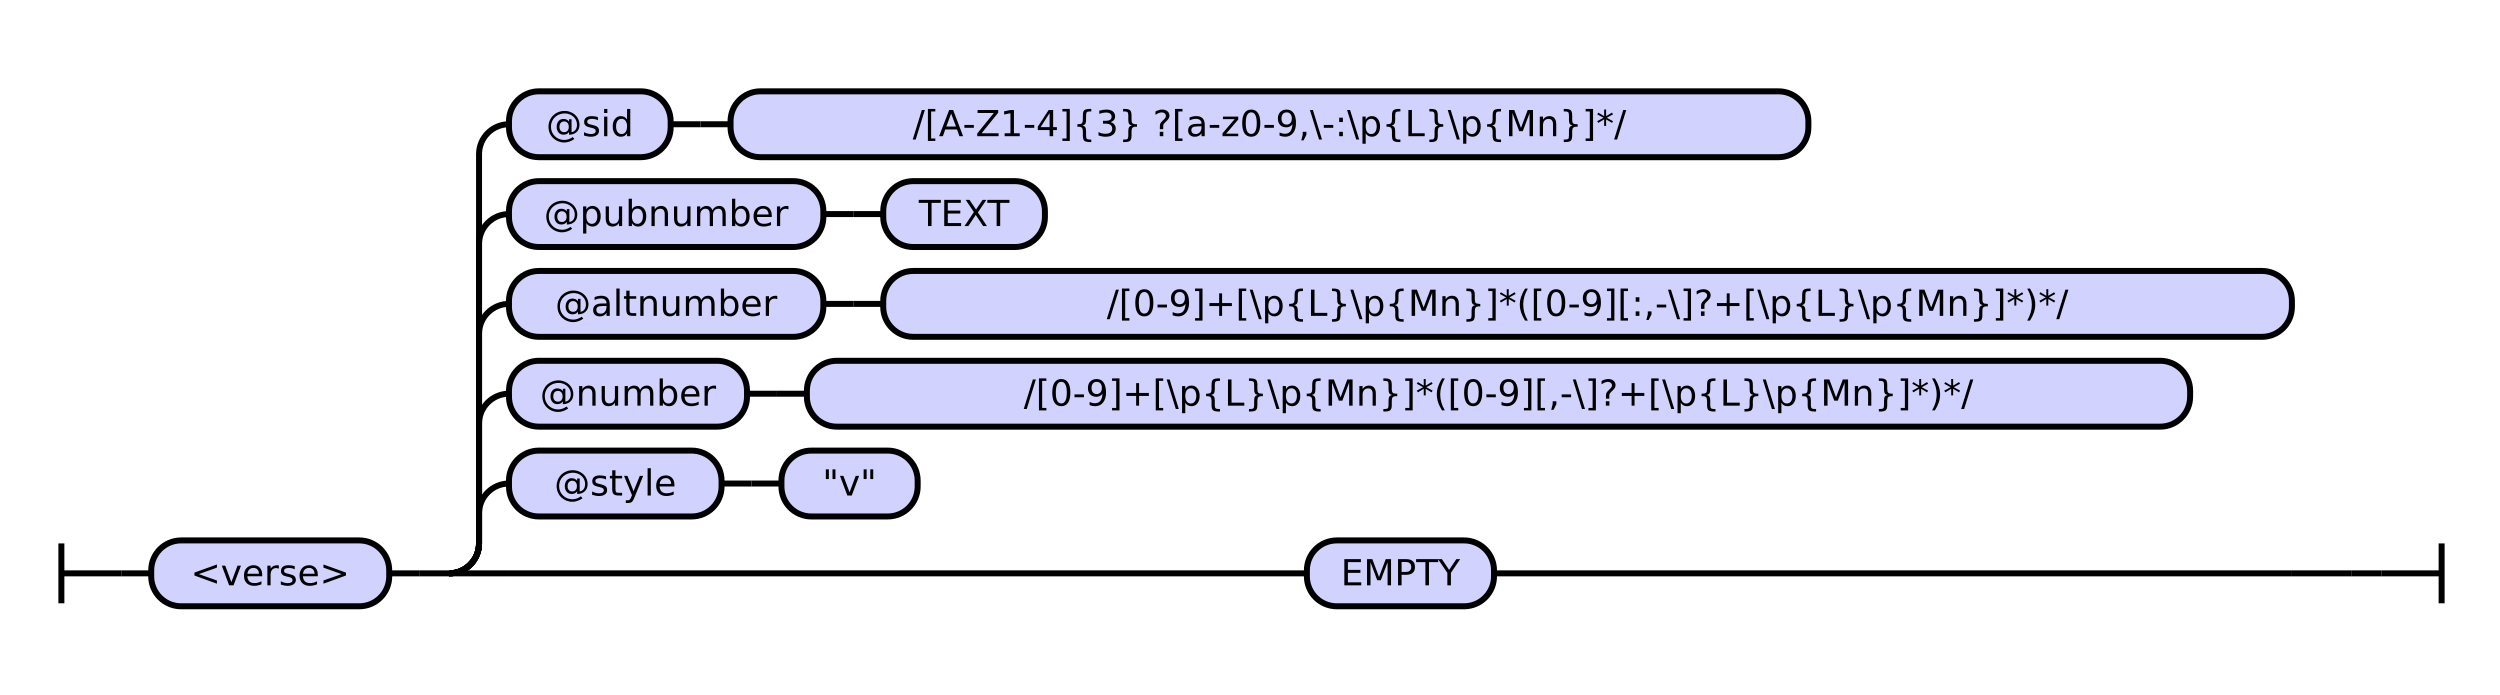
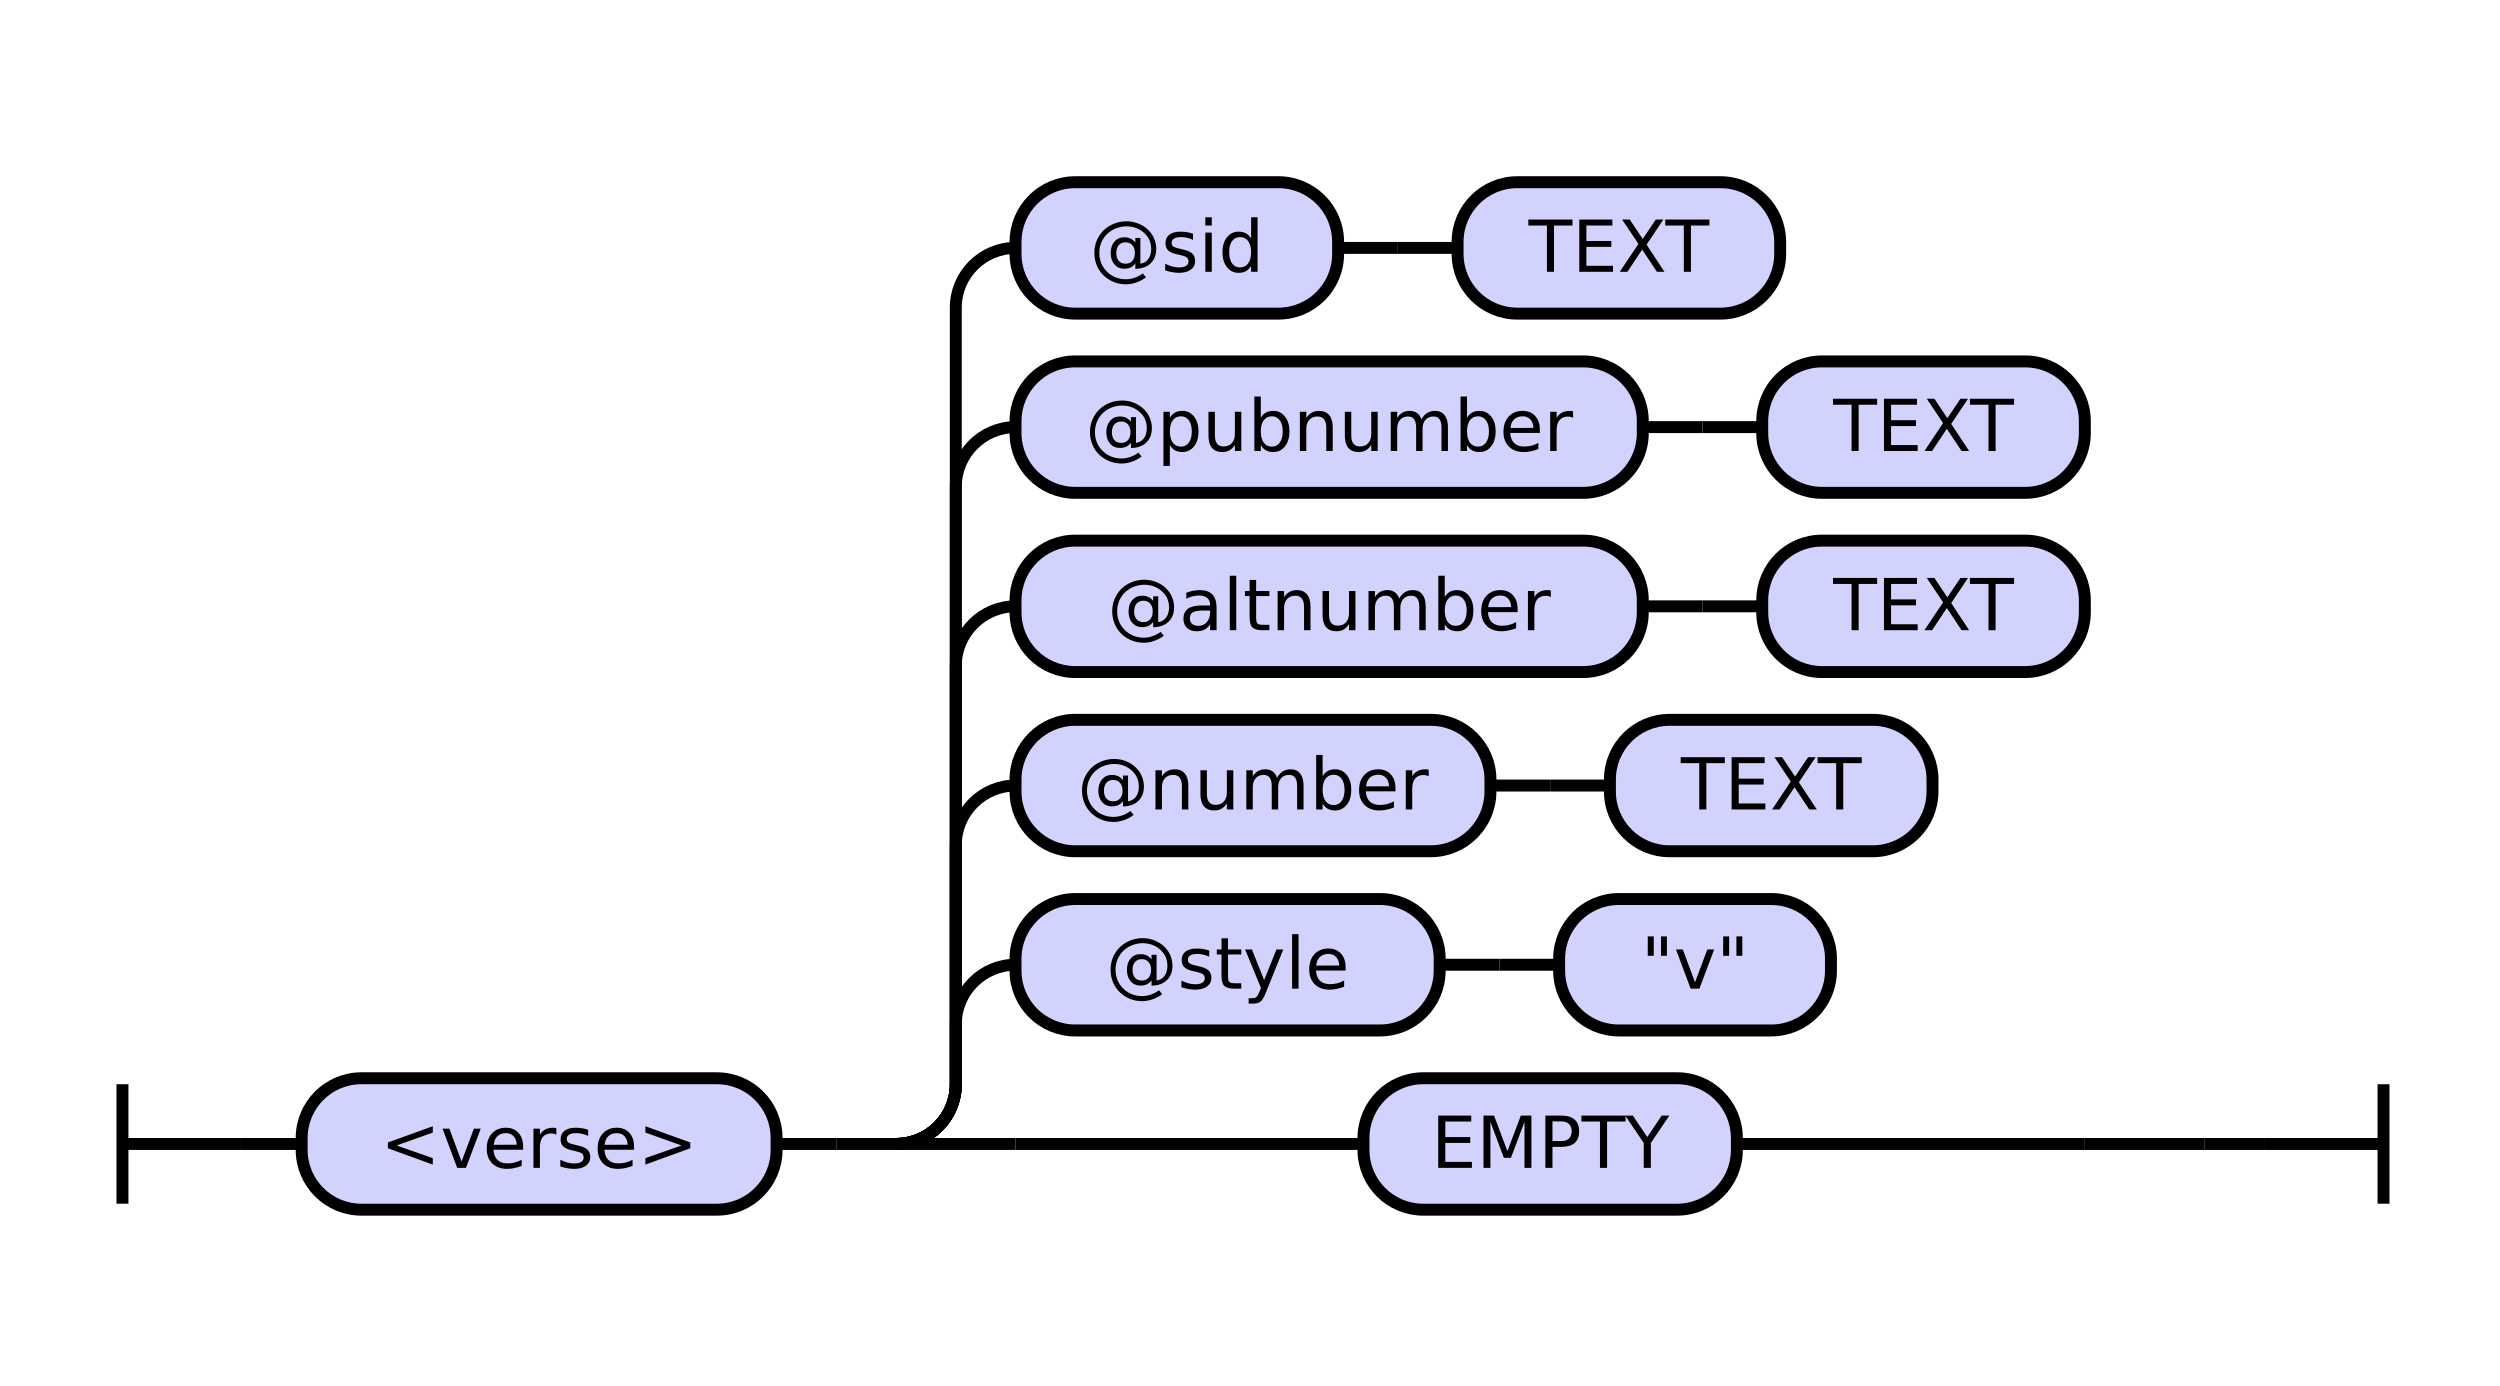
- <svg xmlns="http://www.w3.org/2000/svg" class="railroad-diagram" height="232" viewBox="0 0 835.0 232" width="835.0">
+ <svg xmlns="http://www.w3.org/2000/svg" class="railroad-diagram" height="232" viewBox="0 0 418.5 232" width="418.5">
  <g transform="translate(.5 .5)">
    <style>/*  */

    svg.railroad-diagram {
        background-color: hsl(30,20%,95%);
    }
    svg.railroad-diagram path {
        stroke-width: 2;
        stroke: black;
        fill: none;
    }
    svg.railroad-diagram text {
        font-size: 12px;
        text-anchor: middle;
        font-family: DejaVu Sans;
    }
    svg.railroad-diagram text.label {
        text-anchor:start;
    }
    svg.railroad-diagram text.comment {
        font-family: DejaVu Sans;
        font-size: 14px;
    }
    svg.railroad-diagram rect{
        stroke-width: 2;
        stroke: black;
        fill: rgb(210, 210, 255);
    }
    svg.railroad-diagram rect.group-box {
        stroke: gray;
        stroke-dasharray: 10 5;
        fill: none;
    }
    .terminal {
        font-family: DejaVu Sans;
    }
    svg.railroad-diagram g.altterminal rect {
        fill: rgb(251, 252, 207)
    }

/*  */
</style>
    <g>
      <path d="M 20 181 v 20 m 0 -10 h 20" />
    </g>
    <path d="M 40 191 h 10" />
    <g>
      <path d="M 50 191 h 0.0" />
-       <path d="M 785.0 191 h 0.0" />
+       <path d="M 368.5 191 h 0.0" />
      <g>
        <path d="M 50.0 191 h 0.0" />
-         <path d="M 785.0 191 h 0.0" />
+         <path d="M 368.5 191 h 0.0" />
        <g class="terminal ">
          <path d="M 50.0 191 h 0.0" />
          <path d="M 129.5 191 h 0.0" />
          <rect height="22" rx="10" ry="10" width="79.5" x="50.0" y="180" />
          <text x="89.75" y="195">&lt;verse&gt;</text>
        </g>
        <path d="M 129.5 191 h 10" />
        <path d="M 139.5 191 h 10" />
        <g>
          <path d="M 149.5 191 h 0.0" />
-           <path d="M 785.0 191 h 0.0" />
+           <path d="M 368.5 191 h 0.0" />
          <path d="M 149.5 191 a 10 10 0 0 0 10 -10 v -10 a 10 10 0 0 1 10 -10" />
          <g>
            <path d="M 169.5 161 h 0.0" />
            <path d="M 306.0 161 h 0.0" />
            <g class="terminal ">
              <path d="M 169.5 161 h 0.0" />
              <path d="M 240.5 161 h 0.0" />
              <rect height="22" rx="10" ry="10" width="71.0" x="169.5" y="150" />
              <text x="205.0" y="165">@style</text>
            </g>
            <path d="M 240.5 161 h 10" />
            <path d="M 250.5 161 h 10" />
            <g class="terminal ">
              <path d="M 260.5 161 h 0.0" />
              <path d="M 306.0 161 h 0.0" />
              <rect height="22" rx="10" ry="10" width="45.5" x="260.5" y="150" />
              <text x="283.25" y="165">"v"</text>
            </g>
          </g>
          <path d="M 149.5 191 a 10 10 0 0 0 10 -10 v -40 a 10 10 0 0 1 10 -10" />
          <g>
            <path d="M 169.5 131 h 0.0" />
-             <path d="M 731.0 131 h 0.0" />
+             <path d="M 323.0 131 h 0.0" />
            <g class="terminal ">
              <path d="M 169.5 131 h 0.0" />
              <path d="M 249.0 131 h 0.0" />
              <rect height="22" rx="10" ry="10" width="79.5" x="169.5" y="120" />
              <text x="209.25" y="135">@number</text>
            </g>
            <path d="M 249.0 131 h 10" />
            <path d="M 259.0 131 h 10" />
            <g class="terminal ">
              <path d="M 269.0 131 h 0.0" />
-               <path d="M 731.0 131 h 0.0" />
-               <rect height="22" rx="10" ry="10" width="462.0" x="269.0" y="120" />
-               <text x="500.0" y="135">/[0-9]+[\p{L}\p{Mn}]*(‏?[\-,][0-9]+[\p{L}\p{Mn}]*)*/</text>
+               <path d="M 323.0 131 h 0.0" />
+               <rect height="22" rx="10" ry="10" width="54.0" x="269.0" y="120" />
+               <text x="296.0" y="135">TEXT</text>
            </g>
          </g>
          <path d="M 149.5 191 a 10 10 0 0 0 10 -10 v -70 a 10 10 0 0 1 10 -10" />
          <g>
            <path d="M 169.5 101 h 0.0" />
-             <path d="M 765.0 101 h 0.0" />
+             <path d="M 348.5 101 h 0.0" />
            <g class="terminal ">
              <path d="M 169.5 101 h 0.0" />
              <path d="M 274.5 101 h 0.0" />
              <rect height="22" rx="10" ry="10" width="105.0" x="169.5" y="90" />
              <text x="222.0" y="105">@altnumber</text>
            </g>
            <path d="M 274.5 101 h 10" />
            <path d="M 284.5 101 h 10" />
            <g class="terminal ">
              <path d="M 294.5 101 h 0.0" />
-               <path d="M 765.0 101 h 0.0" />
-               <rect height="22" rx="10" ry="10" width="470.5" x="294.5" y="90" />
-               <text x="529.75" y="105">/[0-9]+[\p{L}\p{Mn}]*(‏?[\-,:][0-9]+[\p{L}\p{Mn}]*)*/</text>
+               <path d="M 348.5 101 h 0.0" />
+               <rect height="22" rx="10" ry="10" width="54.0" x="294.5" y="90" />
+               <text x="321.5" y="105">TEXT</text>
            </g>
          </g>
          <path d="M 149.5 191 a 10 10 0 0 0 10 -10 v -100 a 10 10 0 0 1 10 -10" />
          <g>
            <path d="M 169.5 71 h 0.0" />
            <path d="M 348.5 71 h 0.0" />
            <g class="terminal ">
              <path d="M 169.5 71 h 0.0" />
              <path d="M 274.5 71 h 0.0" />
              <rect height="22" rx="10" ry="10" width="105.0" x="169.5" y="60" />
              <text x="222.0" y="75">@pubnumber</text>
            </g>
            <path d="M 274.5 71 h 10" />
            <path d="M 284.5 71 h 10" />
            <g class="terminal ">
              <path d="M 294.5 71 h 0.0" />
              <path d="M 348.5 71 h 0.0" />
              <rect height="22" rx="10" ry="10" width="54.0" x="294.5" y="60" />
              <text x="321.5" y="75">TEXT</text>
            </g>
          </g>
          <path d="M 149.5 191 a 10 10 0 0 0 10 -10 v -130 a 10 10 0 0 1 10 -10" />
          <g>
            <path d="M 169.5 41 h 0.0" />
-             <path d="M 603.5 41 h 0.0" />
+             <path d="M 297.5 41 h 0.0" />
            <g class="terminal ">
              <path d="M 169.5 41 h 0.0" />
              <path d="M 223.5 41 h 0.0" />
              <rect height="22" rx="10" ry="10" width="54.0" x="169.5" y="30" />
              <text x="196.5" y="45">@sid</text>
            </g>
            <path d="M 223.5 41 h 10" />
            <path d="M 233.5 41 h 10" />
            <g class="terminal ">
              <path d="M 243.5 41 h 0.0" />
-               <path d="M 603.5 41 h 0.0" />
-               <rect height="22" rx="10" ry="10" width="360.0" x="243.5" y="30" />
-               <text x="423.5" y="45">/[A-Z1-4]{3} ?[‏a-z0-9,\-:\p{L}\p{Mn}]*/</text>
+               <path d="M 297.5 41 h 0.0" />
+               <rect height="22" rx="10" ry="10" width="54.0" x="243.5" y="30" />
+               <text x="270.5" y="45">TEXT</text>
            </g>
          </g>
          <path d="M 149.5 191 h 20" />
          <g class="terminal ">
-             <path d="M 169.5 191 h 266.5" />
-             <path d="M 498.5 191 h 266.5" />
-             <rect height="22" rx="10" ry="10" width="62.5" x="436.0" y="180" />
-             <text x="467.25" y="195">EMPTY</text>
+             <path d="M 169.5 191 h 58.25" />
+             <path d="M 290.25 191 h 58.25" />
+             <rect height="22" rx="10" ry="10" width="62.5" x="227.75" y="180" />
+             <text x="259.0" y="195">EMPTY</text>
          </g>
-           <path d="M 765.0 191 h 20" />
+           <path d="M 348.5 191 h 20" />
        </g>
      </g>
    </g>
-     <path d="M 785.0 191 h 10" />
-     <path d="M 795.0 191 h 20 m 0 -10 v 20" />
+     <path d="M 368.5 191 h 10" />
+     <path d="M 378.5 191 h 20 m 0 -10 v 20" />
  </g>
</svg>
